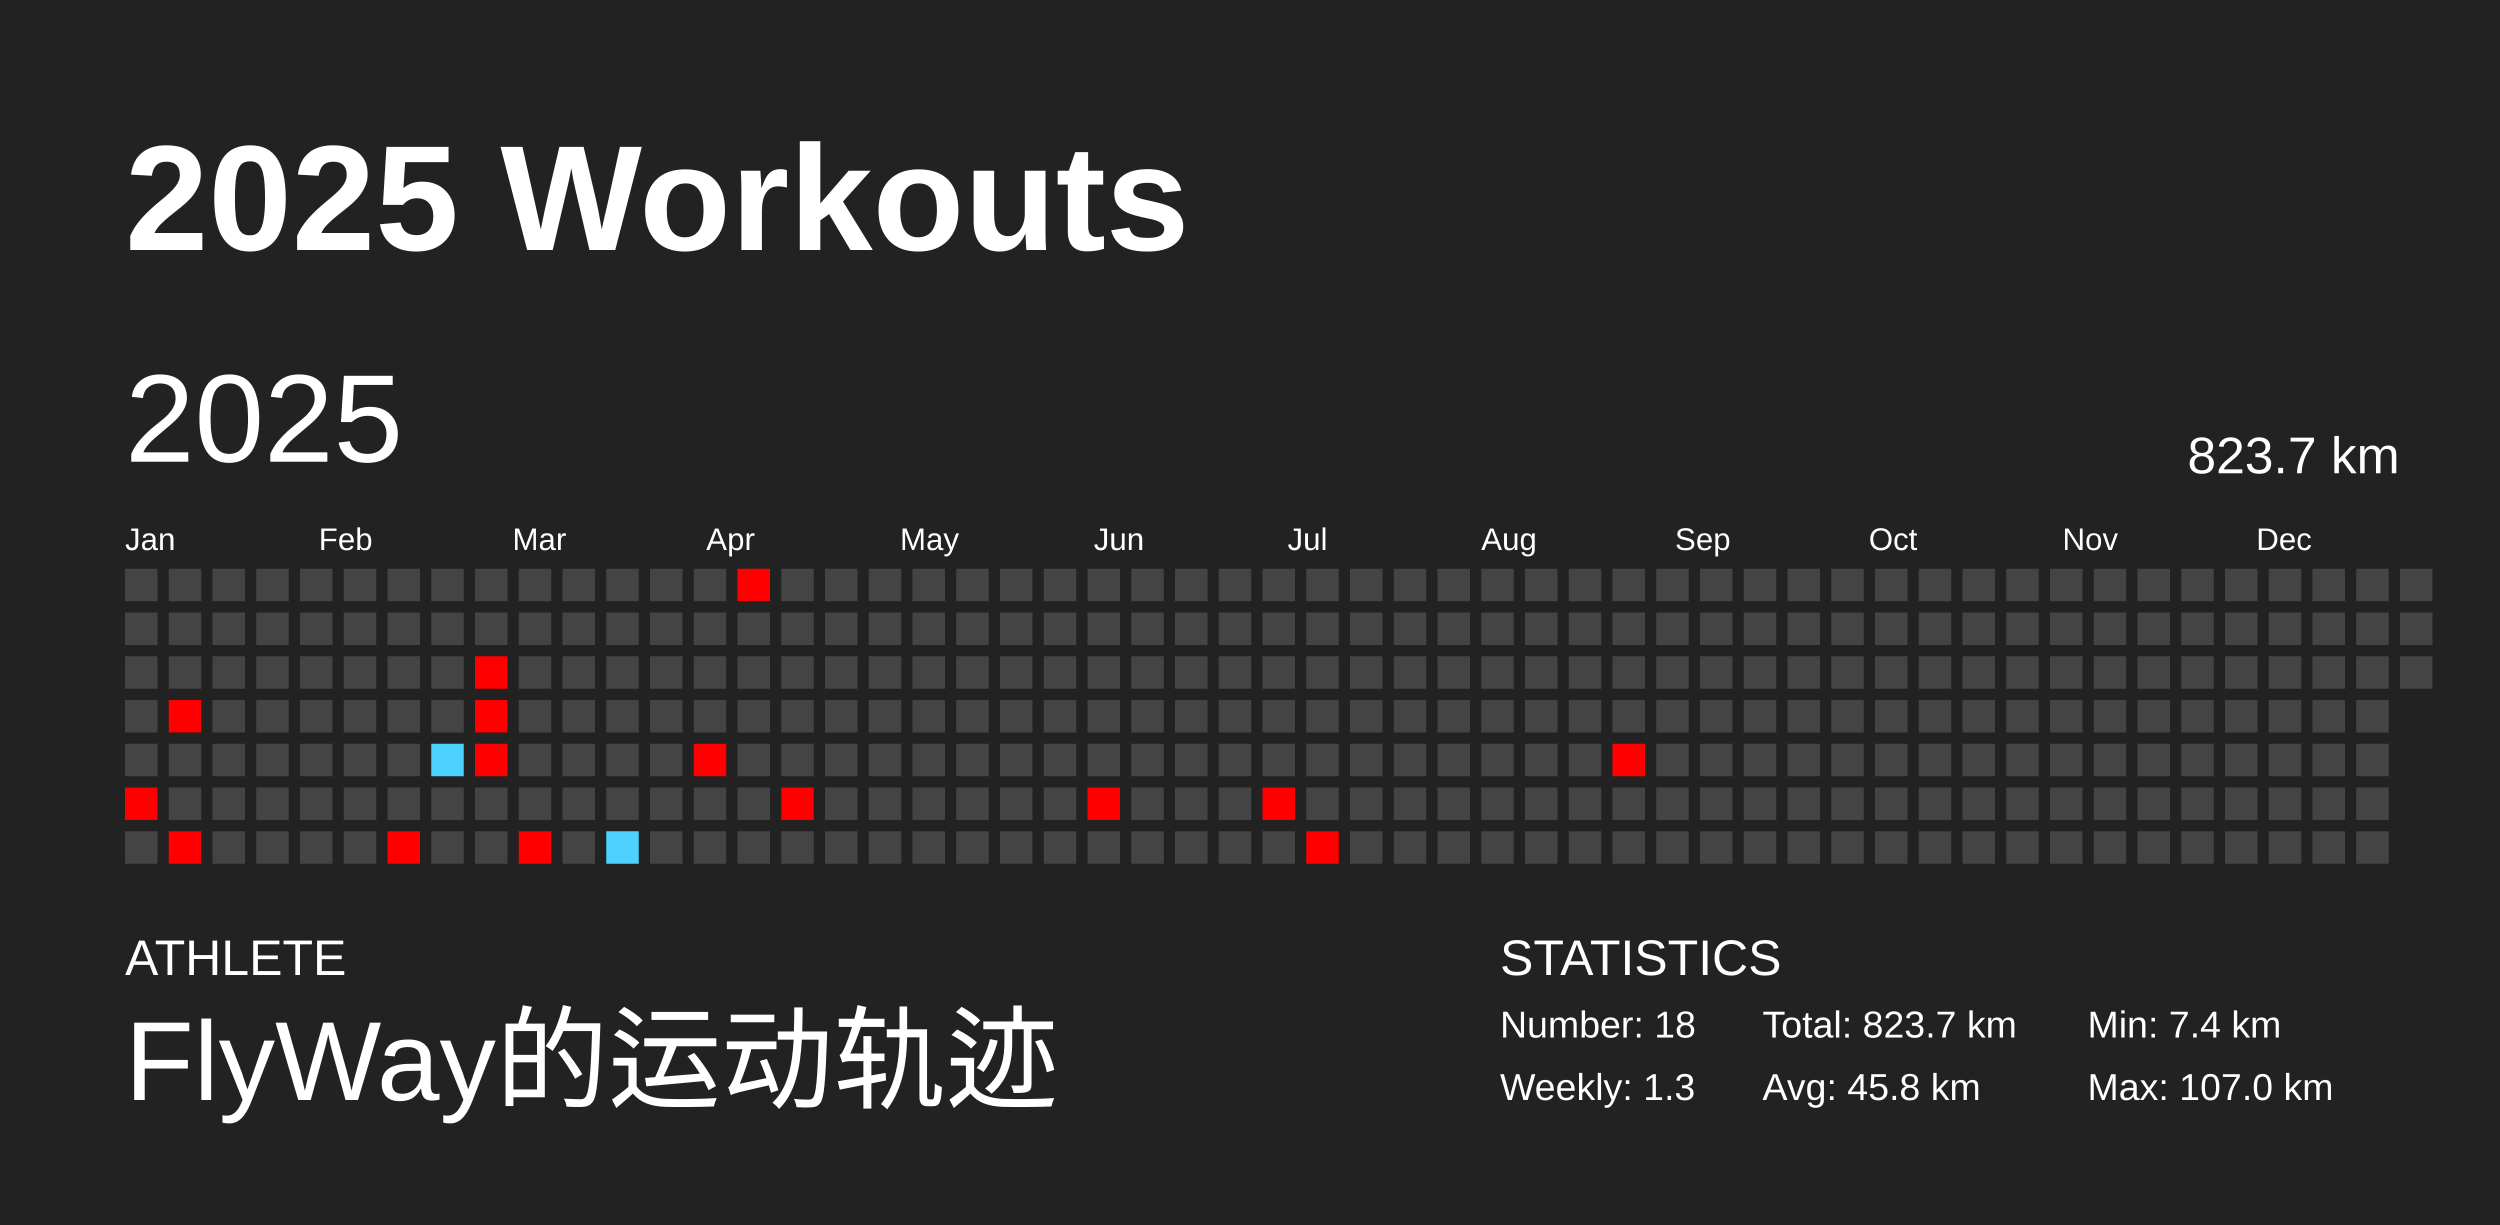
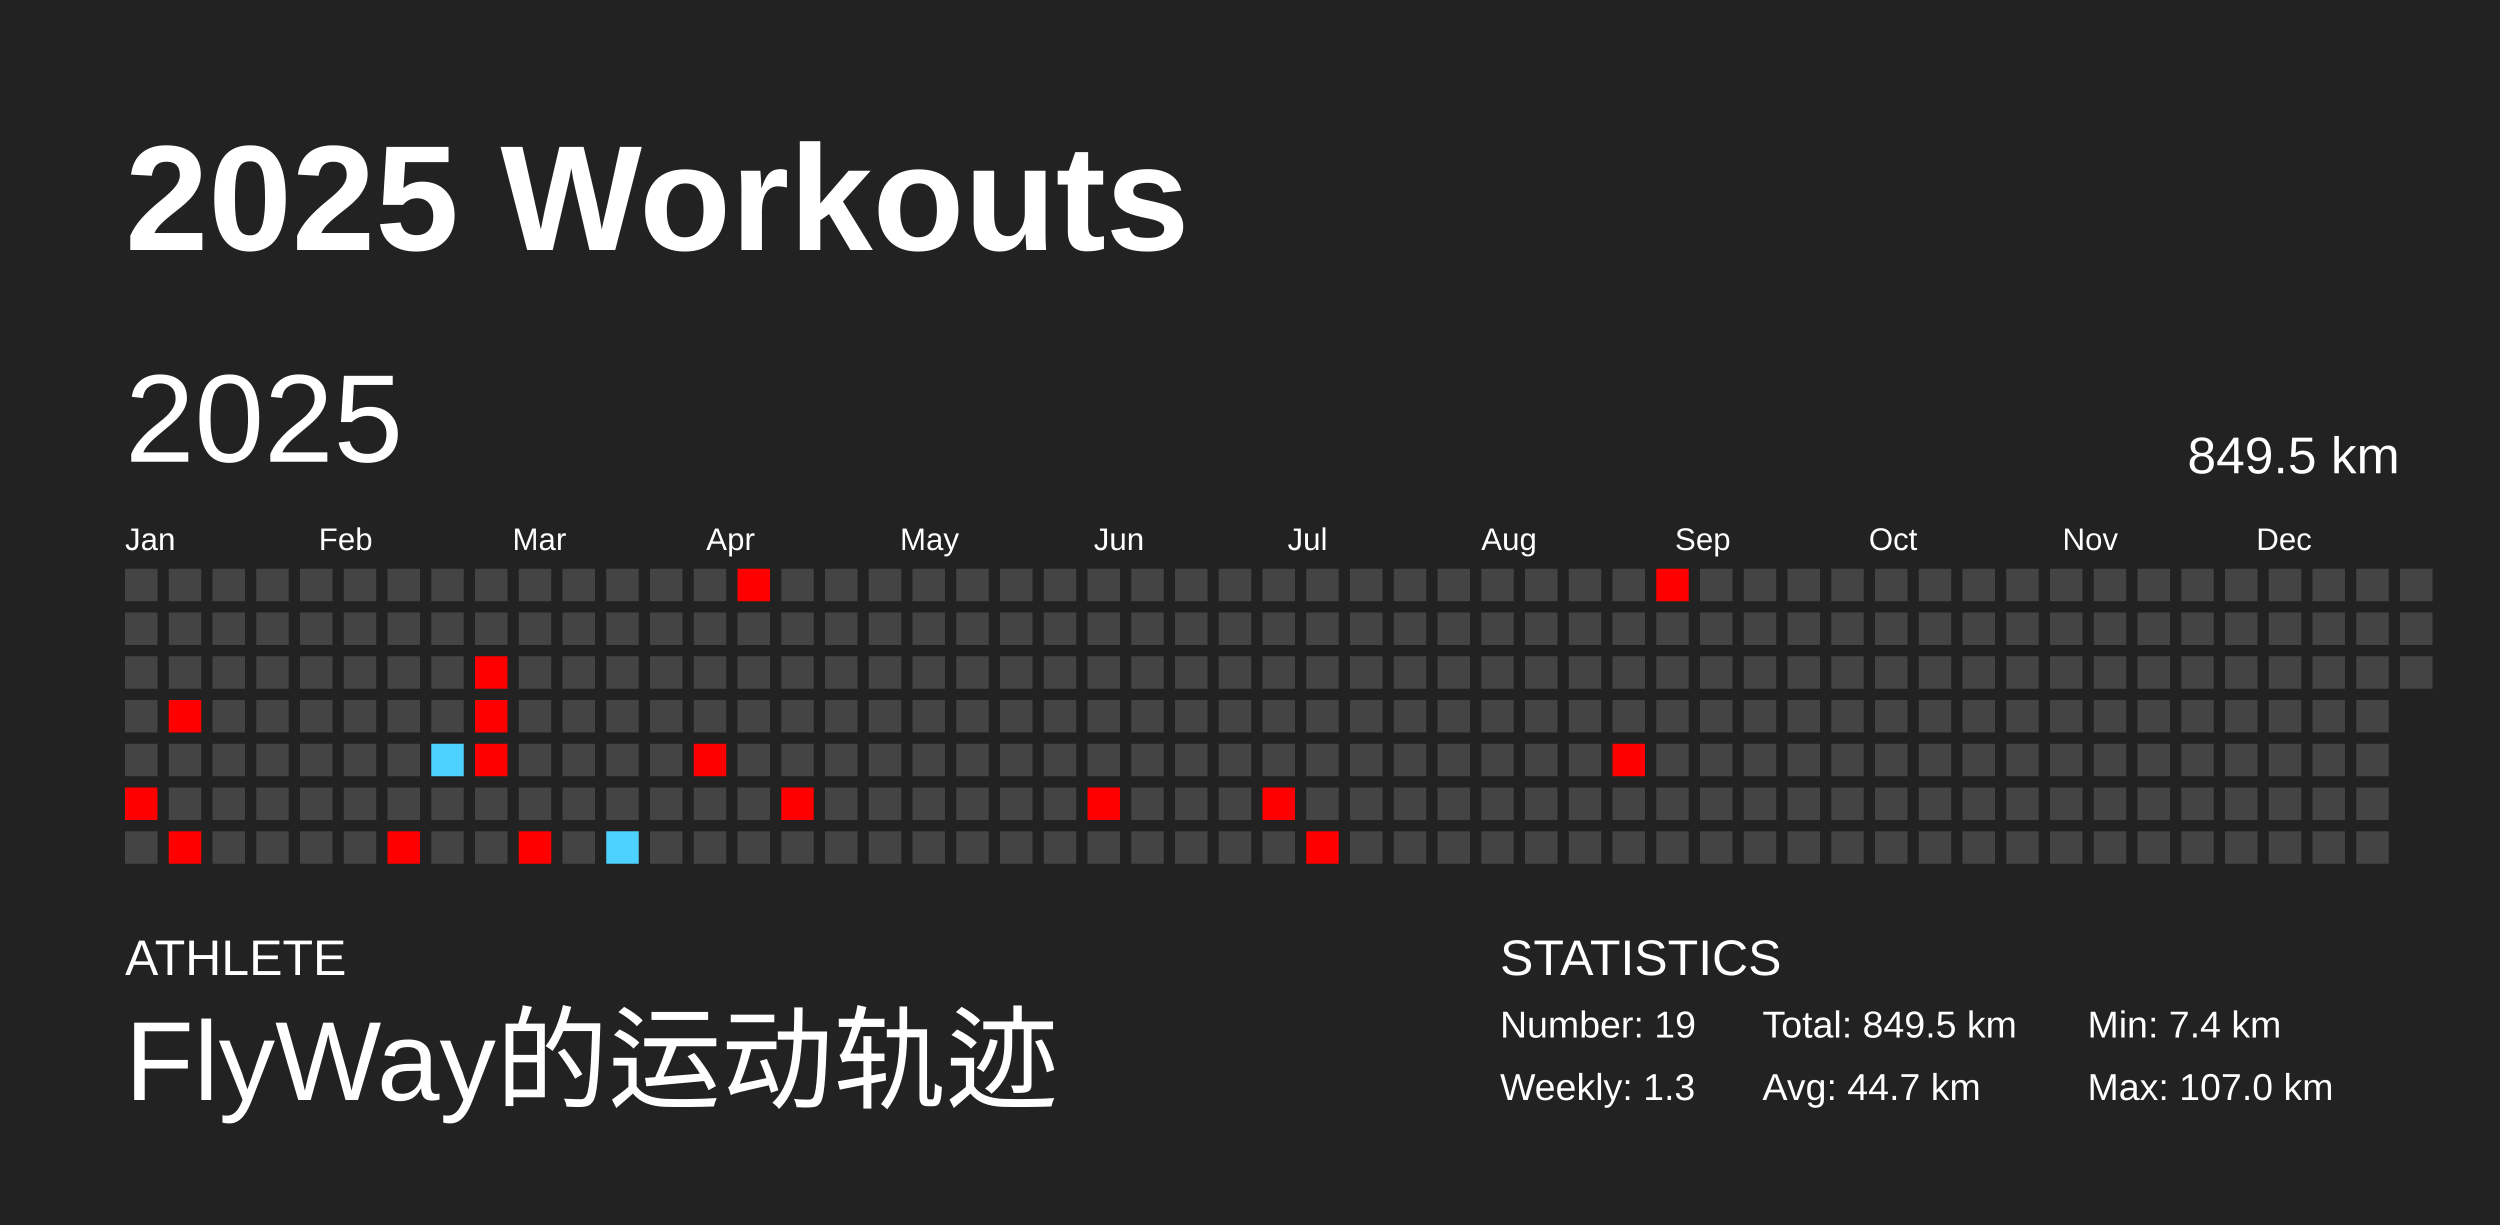
<svg xmlns="http://www.w3.org/2000/svg" baseProfile="full" height="98mm" version="1.1" viewBox="0,0,200,98" width="200mm">
  <defs />
  <rect fill="#222222" height="98" width="200" x="0" y="0" />
  <text fill="#FFFFFF" style="font-size:12px; font-family:Arial; font-weight:bold;" x="10" y="20">2025 Workouts</text>
  <text fill="#FFFFFF" style="font-size:4px; font-family:Arial" x="10" y="78">ATHLETE</text>
  <text fill="#FFFFFF" style="font-size:9px; font-family:Arial" x="10" y="88">FlyWay的运动轨迹</text>
  <text fill="#FFFFFF" style="font-size:4px; font-family:Arial" x="120" y="78">STATISTICS</text>
-   <text fill="#FFFFFF" style="font-size:3px; font-family:Arial" x="120" y="83">Number: 18</text>
+   <text fill="#FFFFFF" style="font-size:3px; font-family:Arial" x="120" y="83">Number: 19</text>
  <text fill="#FFFFFF" style="font-size:3px; font-family:Arial" x="120" y="88">Weekly: 1.3</text>
-   <text fill="#FFFFFF" style="font-size:3px; font-family:Arial" x="141" y="83">Total: 823.7 km</text>
-   <text fill="#FFFFFF" style="font-size:3px; font-family:Arial" x="141" y="88">Avg: 45.8 km</text>
+   <text fill="#FFFFFF" style="font-size:3px; font-family:Arial" x="141" y="83">Total: 849.5 km</text>
+   <text fill="#FFFFFF" style="font-size:3px; font-family:Arial" x="141" y="88">Avg: 44.7 km</text>
  <text fill="#FFFFFF" style="font-size:3px; font-family:Arial" x="167" y="83">Min: 7.4 km</text>
  <text fill="#FFFFFF" style="font-size:3px; font-family:Arial" x="167" y="88">Max: 107.0 km</text>
  <text dominant-baseline="hanging" fill="#FFFFFF" style="font-size:10.0px; font-family:Arial;" x="10" y="30">2025</text>
-   <text dominant-baseline="hanging" fill="#FFFFFF" style="font-size:4.125px; font-family:Arial;" x="175" y="35">823.7 km</text>
+   <text dominant-baseline="hanging" fill="#FFFFFF" style="font-size:4.125px; font-family:Arial;" x="175" y="35">849.5 km</text>
  <text fill="#FFFFFF" style="font-size:2.5px; font-family:Arial" x="10.0" y="44">Jan</text>
  <text fill="#FFFFFF" style="font-size:2.5px; font-family:Arial" x="25.5" y="44">Feb</text>
  <text fill="#FFFFFF" style="font-size:2.5px; font-family:Arial" x="41.0" y="44">Mar</text>
  <text fill="#FFFFFF" style="font-size:2.5px; font-family:Arial" x="56.5" y="44">Apr</text>
  <text fill="#FFFFFF" style="font-size:2.5px; font-family:Arial" x="72.0" y="44">May</text>
  <text fill="#FFFFFF" style="font-size:2.5px; font-family:Arial" x="87.5" y="44">Jun</text>
  <text fill="#FFFFFF" style="font-size:2.5px; font-family:Arial" x="103.0" y="44">Jul</text>
  <text fill="#FFFFFF" style="font-size:2.5px; font-family:Arial" x="118.5" y="44">Aug</text>
  <text fill="#FFFFFF" style="font-size:2.5px; font-family:Arial" x="134.0" y="44">Sep</text>
  <text fill="#FFFFFF" style="font-size:2.5px; font-family:Arial" x="149.5" y="44">Oct</text>
  <text fill="#FFFFFF" style="font-size:2.5px; font-family:Arial" x="165.0" y="44">Nov</text>
  <text fill="#FFFFFF" style="font-size:2.5px; font-family:Arial" x="180.5" y="44">Dec</text>
  <rect fill="#444444" height="2.6" width="2.6" x="10.0" y="45.5" />
  <rect fill="#444444" height="2.6" width="2.6" x="10.0" y="49.0" />
  <rect fill="#444444" height="2.6" width="2.6" x="10.0" y="52.5" />
  <rect fill="#444444" height="2.6" width="2.6" x="10.0" y="56.0" />
  <rect fill="#444444" height="2.6" width="2.6" x="10.0" y="59.5" />
  <rect fill="red" height="2.6" width="2.6" x="10.0" y="63.0" />
  <rect fill="#444444" height="2.6" width="2.6" x="10.0" y="66.5" />
  <rect fill="#444444" height="2.6" width="2.6" x="13.5" y="45.5" />
  <rect fill="#444444" height="2.6" width="2.6" x="13.5" y="49.0" />
  <rect fill="#444444" height="2.6" width="2.6" x="13.5" y="52.5" />
  <rect fill="red" height="2.6" width="2.6" x="13.5" y="56.0" />
  <rect fill="#444444" height="2.6" width="2.6" x="13.5" y="59.5" />
  <rect fill="#444444" height="2.6" width="2.6" x="13.5" y="63.0" />
  <rect fill="red" height="2.6" width="2.6" x="13.5" y="66.5" />
  <rect fill="#444444" height="2.6" width="2.6" x="17.0" y="45.5" />
  <rect fill="#444444" height="2.6" width="2.6" x="17.0" y="49.0" />
  <rect fill="#444444" height="2.6" width="2.6" x="17.0" y="52.5" />
  <rect fill="#444444" height="2.6" width="2.6" x="17.0" y="56.0" />
  <rect fill="#444444" height="2.6" width="2.6" x="17.0" y="59.5" />
  <rect fill="#444444" height="2.6" width="2.6" x="17.0" y="63.0" />
  <rect fill="#444444" height="2.6" width="2.6" x="17.0" y="66.5" />
  <rect fill="#444444" height="2.6" width="2.6" x="20.5" y="45.5" />
  <rect fill="#444444" height="2.6" width="2.6" x="20.5" y="49.0" />
  <rect fill="#444444" height="2.6" width="2.6" x="20.5" y="52.5" />
  <rect fill="#444444" height="2.6" width="2.6" x="20.5" y="56.0" />
  <rect fill="#444444" height="2.6" width="2.6" x="20.5" y="59.5" />
  <rect fill="#444444" height="2.6" width="2.6" x="20.5" y="63.0" />
  <rect fill="#444444" height="2.6" width="2.6" x="20.5" y="66.5" />
  <rect fill="#444444" height="2.6" width="2.6" x="24.0" y="45.5" />
  <rect fill="#444444" height="2.6" width="2.6" x="24.0" y="49.0" />
  <rect fill="#444444" height="2.6" width="2.6" x="24.0" y="52.5" />
  <rect fill="#444444" height="2.6" width="2.6" x="24.0" y="56.0" />
  <rect fill="#444444" height="2.6" width="2.6" x="24.0" y="59.5" />
  <rect fill="#444444" height="2.6" width="2.6" x="24.0" y="63.0" />
  <rect fill="#444444" height="2.6" width="2.6" x="24.0" y="66.5" />
  <rect fill="#444444" height="2.6" width="2.6" x="27.5" y="45.5" />
  <rect fill="#444444" height="2.6" width="2.6" x="27.5" y="49.0" />
  <rect fill="#444444" height="2.6" width="2.6" x="27.5" y="52.5" />
  <rect fill="#444444" height="2.6" width="2.6" x="27.5" y="56.0" />
  <rect fill="#444444" height="2.6" width="2.6" x="27.5" y="59.5" />
  <rect fill="#444444" height="2.6" width="2.6" x="27.5" y="63.0" />
  <rect fill="#444444" height="2.6" width="2.6" x="27.5" y="66.5" />
  <rect fill="#444444" height="2.6" width="2.6" x="31.0" y="45.5" />
  <rect fill="#444444" height="2.6" width="2.6" x="31.0" y="49.0" />
  <rect fill="#444444" height="2.6" width="2.6" x="31.0" y="52.5" />
  <rect fill="#444444" height="2.6" width="2.6" x="31.0" y="56.0" />
  <rect fill="#444444" height="2.6" width="2.6" x="31.0" y="59.5" />
  <rect fill="#444444" height="2.6" width="2.6" x="31.0" y="63.0" />
  <rect fill="red" height="2.6" width="2.6" x="31.0" y="66.5" />
  <rect fill="#444444" height="2.6" width="2.6" x="34.5" y="45.5" />
  <rect fill="#444444" height="2.6" width="2.6" x="34.5" y="49.0" />
  <rect fill="#444444" height="2.6" width="2.6" x="34.5" y="52.5" />
  <rect fill="#444444" height="2.6" width="2.6" x="34.5" y="56.0" />
  <rect fill="#4dd2ff" height="2.6" width="2.6" x="34.5" y="59.5" />
  <rect fill="#444444" height="2.6" width="2.6" x="34.5" y="63.0" />
  <rect fill="#444444" height="2.6" width="2.6" x="34.5" y="66.5" />
  <rect fill="#444444" height="2.6" width="2.6" x="38.0" y="45.5" />
  <rect fill="#444444" height="2.6" width="2.6" x="38.0" y="49.0" />
  <rect fill="red" height="2.6" width="2.6" x="38.0" y="52.5" />
  <rect fill="red" height="2.6" width="2.6" x="38.0" y="56.0" />
  <rect fill="red" height="2.6" width="2.6" x="38.0" y="59.5" />
  <rect fill="#444444" height="2.6" width="2.6" x="38.0" y="63.0" />
  <rect fill="#444444" height="2.6" width="2.6" x="38.0" y="66.5" />
  <rect fill="#444444" height="2.6" width="2.6" x="41.5" y="45.5" />
  <rect fill="#444444" height="2.6" width="2.6" x="41.5" y="49.0" />
  <rect fill="#444444" height="2.6" width="2.6" x="41.5" y="52.5" />
  <rect fill="#444444" height="2.6" width="2.6" x="41.5" y="56.0" />
  <rect fill="#444444" height="2.6" width="2.6" x="41.5" y="59.5" />
  <rect fill="#444444" height="2.6" width="2.6" x="41.5" y="63.0" />
  <rect fill="red" height="2.6" width="2.6" x="41.5" y="66.5" />
  <rect fill="#444444" height="2.6" width="2.6" x="45.0" y="45.5" />
  <rect fill="#444444" height="2.6" width="2.6" x="45.0" y="49.0" />
  <rect fill="#444444" height="2.6" width="2.6" x="45.0" y="52.5" />
  <rect fill="#444444" height="2.6" width="2.6" x="45.0" y="56.0" />
  <rect fill="#444444" height="2.6" width="2.6" x="45.0" y="59.5" />
  <rect fill="#444444" height="2.6" width="2.6" x="45.0" y="63.0" />
  <rect fill="#444444" height="2.6" width="2.6" x="45.0" y="66.5" />
  <rect fill="#444444" height="2.6" width="2.6" x="48.5" y="45.5" />
  <rect fill="#444444" height="2.6" width="2.6" x="48.5" y="49.0" />
  <rect fill="#444444" height="2.6" width="2.6" x="48.5" y="52.5" />
  <rect fill="#444444" height="2.6" width="2.6" x="48.5" y="56.0" />
  <rect fill="#444444" height="2.6" width="2.6" x="48.5" y="59.5" />
  <rect fill="#444444" height="2.6" width="2.6" x="48.5" y="63.0" />
  <rect fill="#4dd2ff" height="2.6" width="2.6" x="48.5" y="66.5" />
  <rect fill="#444444" height="2.6" width="2.6" x="52.0" y="45.5" />
  <rect fill="#444444" height="2.6" width="2.6" x="52.0" y="49.0" />
  <rect fill="#444444" height="2.6" width="2.6" x="52.0" y="52.5" />
  <rect fill="#444444" height="2.6" width="2.6" x="52.0" y="56.0" />
  <rect fill="#444444" height="2.6" width="2.6" x="52.0" y="59.5" />
  <rect fill="#444444" height="2.6" width="2.6" x="52.0" y="63.0" />
  <rect fill="#444444" height="2.6" width="2.6" x="52.0" y="66.5" />
  <rect fill="#444444" height="2.6" width="2.6" x="55.5" y="45.5" />
  <rect fill="#444444" height="2.6" width="2.6" x="55.5" y="49.0" />
  <rect fill="#444444" height="2.6" width="2.6" x="55.5" y="52.5" />
  <rect fill="#444444" height="2.6" width="2.6" x="55.5" y="56.0" />
  <rect fill="red" height="2.6" width="2.6" x="55.5" y="59.5" />
  <rect fill="#444444" height="2.6" width="2.6" x="55.5" y="63.0" />
  <rect fill="#444444" height="2.6" width="2.6" x="55.5" y="66.5" />
  <rect fill="red" height="2.6" width="2.6" x="59.0" y="45.5" />
  <rect fill="#444444" height="2.6" width="2.6" x="59.0" y="49.0" />
  <rect fill="#444444" height="2.6" width="2.6" x="59.0" y="52.5" />
  <rect fill="#444444" height="2.6" width="2.6" x="59.0" y="56.0" />
  <rect fill="#444444" height="2.6" width="2.6" x="59.0" y="59.5" />
  <rect fill="#444444" height="2.6" width="2.6" x="59.0" y="63.0" />
  <rect fill="#444444" height="2.6" width="2.6" x="59.0" y="66.5" />
  <rect fill="#444444" height="2.6" width="2.6" x="62.5" y="45.5" />
  <rect fill="#444444" height="2.6" width="2.6" x="62.5" y="49.0" />
  <rect fill="#444444" height="2.6" width="2.6" x="62.5" y="52.5" />
  <rect fill="#444444" height="2.6" width="2.6" x="62.5" y="56.0" />
  <rect fill="#444444" height="2.6" width="2.6" x="62.5" y="59.5" />
  <rect fill="red" height="2.6" width="2.6" x="62.5" y="63.0" />
  <rect fill="#444444" height="2.6" width="2.6" x="62.5" y="66.5" />
  <rect fill="#444444" height="2.6" width="2.6" x="66.0" y="45.5" />
  <rect fill="#444444" height="2.6" width="2.6" x="66.0" y="49.0" />
  <rect fill="#444444" height="2.6" width="2.6" x="66.0" y="52.5" />
  <rect fill="#444444" height="2.6" width="2.6" x="66.0" y="56.0" />
  <rect fill="#444444" height="2.6" width="2.6" x="66.0" y="59.5" />
  <rect fill="#444444" height="2.6" width="2.6" x="66.0" y="63.0" />
  <rect fill="#444444" height="2.6" width="2.6" x="66.0" y="66.5" />
  <rect fill="#444444" height="2.6" width="2.6" x="69.5" y="45.5" />
  <rect fill="#444444" height="2.6" width="2.6" x="69.5" y="49.0" />
  <rect fill="#444444" height="2.6" width="2.6" x="69.5" y="52.5" />
  <rect fill="#444444" height="2.6" width="2.6" x="69.5" y="56.0" />
  <rect fill="#444444" height="2.6" width="2.6" x="69.5" y="59.5" />
  <rect fill="#444444" height="2.6" width="2.6" x="69.5" y="63.0" />
  <rect fill="#444444" height="2.6" width="2.6" x="69.5" y="66.5" />
  <rect fill="#444444" height="2.6" width="2.6" x="73.0" y="45.5" />
  <rect fill="#444444" height="2.6" width="2.6" x="73.0" y="49.0" />
  <rect fill="#444444" height="2.6" width="2.6" x="73.0" y="52.5" />
  <rect fill="#444444" height="2.6" width="2.6" x="73.0" y="56.0" />
  <rect fill="#444444" height="2.6" width="2.6" x="73.0" y="59.5" />
  <rect fill="#444444" height="2.6" width="2.6" x="73.0" y="63.0" />
  <rect fill="#444444" height="2.6" width="2.6" x="73.0" y="66.5" />
  <rect fill="#444444" height="2.6" width="2.6" x="76.5" y="45.5" />
  <rect fill="#444444" height="2.6" width="2.6" x="76.5" y="49.0" />
  <rect fill="#444444" height="2.6" width="2.6" x="76.5" y="52.5" />
  <rect fill="#444444" height="2.6" width="2.6" x="76.5" y="56.0" />
  <rect fill="#444444" height="2.6" width="2.6" x="76.5" y="59.5" />
  <rect fill="#444444" height="2.6" width="2.6" x="76.5" y="63.0" />
  <rect fill="#444444" height="2.6" width="2.6" x="76.5" y="66.5" />
  <rect fill="#444444" height="2.6" width="2.6" x="80.0" y="45.5" />
  <rect fill="#444444" height="2.6" width="2.6" x="80.0" y="49.0" />
  <rect fill="#444444" height="2.6" width="2.6" x="80.0" y="52.5" />
  <rect fill="#444444" height="2.6" width="2.6" x="80.0" y="56.0" />
  <rect fill="#444444" height="2.6" width="2.6" x="80.0" y="59.5" />
  <rect fill="#444444" height="2.6" width="2.6" x="80.0" y="63.0" />
  <rect fill="#444444" height="2.6" width="2.6" x="80.0" y="66.5" />
  <rect fill="#444444" height="2.6" width="2.6" x="83.5" y="45.5" />
  <rect fill="#444444" height="2.6" width="2.6" x="83.5" y="49.0" />
  <rect fill="#444444" height="2.6" width="2.6" x="83.5" y="52.5" />
  <rect fill="#444444" height="2.6" width="2.6" x="83.5" y="56.0" />
  <rect fill="#444444" height="2.6" width="2.6" x="83.5" y="59.5" />
  <rect fill="#444444" height="2.6" width="2.6" x="83.5" y="63.0" />
  <rect fill="#444444" height="2.6" width="2.6" x="83.5" y="66.5" />
  <rect fill="#444444" height="2.6" width="2.6" x="87.0" y="45.5" />
  <rect fill="#444444" height="2.6" width="2.6" x="87.0" y="49.0" />
  <rect fill="#444444" height="2.6" width="2.6" x="87.0" y="52.5" />
  <rect fill="#444444" height="2.6" width="2.6" x="87.0" y="56.0" />
  <rect fill="#444444" height="2.6" width="2.6" x="87.0" y="59.5" />
  <rect fill="red" height="2.6" width="2.6" x="87.0" y="63.0" />
  <rect fill="#444444" height="2.6" width="2.6" x="87.0" y="66.5" />
  <rect fill="#444444" height="2.6" width="2.6" x="90.5" y="45.5" />
  <rect fill="#444444" height="2.6" width="2.6" x="90.5" y="49.0" />
  <rect fill="#444444" height="2.6" width="2.6" x="90.5" y="52.5" />
  <rect fill="#444444" height="2.6" width="2.6" x="90.5" y="56.0" />
  <rect fill="#444444" height="2.6" width="2.6" x="90.5" y="59.5" />
  <rect fill="#444444" height="2.6" width="2.6" x="90.5" y="63.0" />
  <rect fill="#444444" height="2.6" width="2.6" x="90.5" y="66.5" />
  <rect fill="#444444" height="2.6" width="2.6" x="94.0" y="45.5" />
  <rect fill="#444444" height="2.6" width="2.6" x="94.0" y="49.0" />
  <rect fill="#444444" height="2.6" width="2.6" x="94.0" y="52.5" />
  <rect fill="#444444" height="2.6" width="2.6" x="94.0" y="56.0" />
  <rect fill="#444444" height="2.6" width="2.6" x="94.0" y="59.5" />
  <rect fill="#444444" height="2.6" width="2.6" x="94.0" y="63.0" />
  <rect fill="#444444" height="2.6" width="2.6" x="94.0" y="66.5" />
  <rect fill="#444444" height="2.6" width="2.6" x="97.5" y="45.5" />
  <rect fill="#444444" height="2.6" width="2.6" x="97.5" y="49.0" />
  <rect fill="#444444" height="2.6" width="2.6" x="97.5" y="52.5" />
  <rect fill="#444444" height="2.6" width="2.6" x="97.5" y="56.0" />
  <rect fill="#444444" height="2.6" width="2.6" x="97.5" y="59.5" />
  <rect fill="#444444" height="2.6" width="2.6" x="97.5" y="63.0" />
  <rect fill="#444444" height="2.6" width="2.6" x="97.5" y="66.5" />
  <rect fill="#444444" height="2.6" width="2.6" x="101.0" y="45.5" />
  <rect fill="#444444" height="2.6" width="2.6" x="101.0" y="49.0" />
  <rect fill="#444444" height="2.6" width="2.6" x="101.0" y="52.5" />
  <rect fill="#444444" height="2.6" width="2.6" x="101.0" y="56.0" />
  <rect fill="#444444" height="2.6" width="2.6" x="101.0" y="59.5" />
  <rect fill="red" height="2.6" width="2.6" x="101.0" y="63.0" />
  <rect fill="#444444" height="2.6" width="2.6" x="101.0" y="66.5" />
  <rect fill="#444444" height="2.6" width="2.6" x="104.5" y="45.5" />
  <rect fill="#444444" height="2.6" width="2.6" x="104.5" y="49.0" />
  <rect fill="#444444" height="2.6" width="2.6" x="104.5" y="52.5" />
  <rect fill="#444444" height="2.6" width="2.6" x="104.5" y="56.0" />
  <rect fill="#444444" height="2.6" width="2.6" x="104.5" y="59.5" />
  <rect fill="#444444" height="2.6" width="2.6" x="104.5" y="63.0" />
  <rect fill="red" height="2.6" width="2.6" x="104.5" y="66.5" />
  <rect fill="#444444" height="2.6" width="2.6" x="108.0" y="45.5" />
  <rect fill="#444444" height="2.6" width="2.6" x="108.0" y="49.0" />
  <rect fill="#444444" height="2.6" width="2.6" x="108.0" y="52.5" />
  <rect fill="#444444" height="2.6" width="2.6" x="108.0" y="56.0" />
  <rect fill="#444444" height="2.6" width="2.6" x="108.0" y="59.5" />
  <rect fill="#444444" height="2.6" width="2.6" x="108.0" y="63.0" />
  <rect fill="#444444" height="2.6" width="2.6" x="108.0" y="66.5" />
  <rect fill="#444444" height="2.6" width="2.6" x="111.5" y="45.5" />
  <rect fill="#444444" height="2.6" width="2.6" x="111.5" y="49.0" />
  <rect fill="#444444" height="2.6" width="2.6" x="111.5" y="52.5" />
  <rect fill="#444444" height="2.6" width="2.6" x="111.5" y="56.0" />
  <rect fill="#444444" height="2.6" width="2.6" x="111.5" y="59.5" />
  <rect fill="#444444" height="2.6" width="2.6" x="111.5" y="63.0" />
  <rect fill="#444444" height="2.6" width="2.6" x="111.5" y="66.5" />
  <rect fill="#444444" height="2.6" width="2.6" x="115.0" y="45.5" />
  <rect fill="#444444" height="2.6" width="2.6" x="115.0" y="49.0" />
  <rect fill="#444444" height="2.6" width="2.6" x="115.0" y="52.5" />
  <rect fill="#444444" height="2.6" width="2.6" x="115.0" y="56.0" />
  <rect fill="#444444" height="2.6" width="2.6" x="115.0" y="59.5" />
  <rect fill="#444444" height="2.6" width="2.6" x="115.0" y="63.0" />
  <rect fill="#444444" height="2.6" width="2.6" x="115.0" y="66.5" />
  <rect fill="#444444" height="2.6" width="2.6" x="118.5" y="45.5" />
  <rect fill="#444444" height="2.6" width="2.6" x="118.5" y="49.0" />
  <rect fill="#444444" height="2.6" width="2.6" x="118.5" y="52.5" />
  <rect fill="#444444" height="2.6" width="2.6" x="118.5" y="56.0" />
  <rect fill="#444444" height="2.6" width="2.6" x="118.5" y="59.5" />
  <rect fill="#444444" height="2.6" width="2.6" x="118.5" y="63.0" />
  <rect fill="#444444" height="2.6" width="2.6" x="118.5" y="66.5" />
  <rect fill="#444444" height="2.6" width="2.6" x="122.0" y="45.5" />
  <rect fill="#444444" height="2.6" width="2.6" x="122.0" y="49.0" />
  <rect fill="#444444" height="2.6" width="2.6" x="122.0" y="52.5" />
  <rect fill="#444444" height="2.6" width="2.6" x="122.0" y="56.0" />
  <rect fill="#444444" height="2.6" width="2.6" x="122.0" y="59.5" />
  <rect fill="#444444" height="2.6" width="2.6" x="122.0" y="63.0" />
  <rect fill="#444444" height="2.6" width="2.6" x="122.0" y="66.5" />
  <rect fill="#444444" height="2.6" width="2.6" x="125.5" y="45.5" />
  <rect fill="#444444" height="2.6" width="2.6" x="125.5" y="49.0" />
  <rect fill="#444444" height="2.6" width="2.6" x="125.5" y="52.5" />
  <rect fill="#444444" height="2.6" width="2.6" x="125.5" y="56.0" />
  <rect fill="#444444" height="2.6" width="2.6" x="125.5" y="59.5" />
  <rect fill="#444444" height="2.6" width="2.6" x="125.5" y="63.0" />
  <rect fill="#444444" height="2.6" width="2.6" x="125.5" y="66.5" />
  <rect fill="#444444" height="2.6" width="2.6" x="129.0" y="45.5" />
  <rect fill="#444444" height="2.6" width="2.6" x="129.0" y="49.0" />
  <rect fill="#444444" height="2.6" width="2.6" x="129.0" y="52.5" />
  <rect fill="#444444" height="2.6" width="2.6" x="129.0" y="56.0" />
  <rect fill="red" height="2.6" width="2.6" x="129.0" y="59.5" />
  <rect fill="#444444" height="2.6" width="2.6" x="129.0" y="63.0" />
  <rect fill="#444444" height="2.6" width="2.6" x="129.0" y="66.5" />
-   <rect fill="#444444" height="2.6" width="2.6" x="132.5" y="45.5" />
+   <rect fill="red" height="2.6" width="2.6" x="132.5" y="45.5" />
  <rect fill="#444444" height="2.6" width="2.6" x="132.5" y="49.0" />
  <rect fill="#444444" height="2.6" width="2.6" x="132.5" y="52.5" />
  <rect fill="#444444" height="2.6" width="2.6" x="132.5" y="56.0" />
  <rect fill="#444444" height="2.6" width="2.6" x="132.5" y="59.5" />
  <rect fill="#444444" height="2.6" width="2.6" x="132.5" y="63.0" />
  <rect fill="#444444" height="2.6" width="2.6" x="132.5" y="66.5" />
  <rect fill="#444444" height="2.6" width="2.6" x="136.0" y="45.5" />
  <rect fill="#444444" height="2.6" width="2.6" x="136.0" y="49.0" />
  <rect fill="#444444" height="2.6" width="2.6" x="136.0" y="52.5" />
  <rect fill="#444444" height="2.6" width="2.6" x="136.0" y="56.0" />
  <rect fill="#444444" height="2.6" width="2.6" x="136.0" y="59.5" />
  <rect fill="#444444" height="2.6" width="2.6" x="136.0" y="63.0" />
  <rect fill="#444444" height="2.6" width="2.6" x="136.0" y="66.5" />
  <rect fill="#444444" height="2.6" width="2.6" x="139.5" y="45.5" />
  <rect fill="#444444" height="2.6" width="2.6" x="139.5" y="49.0" />
  <rect fill="#444444" height="2.6" width="2.6" x="139.5" y="52.5" />
  <rect fill="#444444" height="2.6" width="2.6" x="139.5" y="56.0" />
  <rect fill="#444444" height="2.6" width="2.6" x="139.5" y="59.5" />
  <rect fill="#444444" height="2.6" width="2.6" x="139.5" y="63.0" />
  <rect fill="#444444" height="2.6" width="2.6" x="139.5" y="66.5" />
  <rect fill="#444444" height="2.6" width="2.6" x="143.0" y="45.5" />
  <rect fill="#444444" height="2.6" width="2.6" x="143.0" y="49.0" />
  <rect fill="#444444" height="2.6" width="2.6" x="143.0" y="52.5" />
  <rect fill="#444444" height="2.6" width="2.6" x="143.0" y="56.0" />
  <rect fill="#444444" height="2.6" width="2.6" x="143.0" y="59.5" />
  <rect fill="#444444" height="2.6" width="2.6" x="143.0" y="63.0" />
  <rect fill="#444444" height="2.6" width="2.6" x="143.0" y="66.5" />
  <rect fill="#444444" height="2.6" width="2.6" x="146.5" y="45.5" />
  <rect fill="#444444" height="2.6" width="2.6" x="146.5" y="49.0" />
  <rect fill="#444444" height="2.6" width="2.6" x="146.5" y="52.5" />
  <rect fill="#444444" height="2.6" width="2.6" x="146.5" y="56.0" />
  <rect fill="#444444" height="2.6" width="2.6" x="146.5" y="59.5" />
  <rect fill="#444444" height="2.6" width="2.6" x="146.5" y="63.0" />
  <rect fill="#444444" height="2.6" width="2.6" x="146.5" y="66.5" />
  <rect fill="#444444" height="2.6" width="2.6" x="150.0" y="45.5" />
  <rect fill="#444444" height="2.6" width="2.6" x="150.0" y="49.0" />
  <rect fill="#444444" height="2.6" width="2.6" x="150.0" y="52.5" />
  <rect fill="#444444" height="2.6" width="2.6" x="150.0" y="56.0" />
  <rect fill="#444444" height="2.6" width="2.6" x="150.0" y="59.5" />
  <rect fill="#444444" height="2.6" width="2.6" x="150.0" y="63.0" />
  <rect fill="#444444" height="2.6" width="2.6" x="150.0" y="66.5" />
  <rect fill="#444444" height="2.6" width="2.6" x="153.5" y="45.5" />
  <rect fill="#444444" height="2.6" width="2.6" x="153.5" y="49.0" />
  <rect fill="#444444" height="2.6" width="2.6" x="153.5" y="52.5" />
  <rect fill="#444444" height="2.6" width="2.6" x="153.5" y="56.0" />
  <rect fill="#444444" height="2.6" width="2.6" x="153.5" y="59.5" />
  <rect fill="#444444" height="2.6" width="2.6" x="153.5" y="63.0" />
  <rect fill="#444444" height="2.6" width="2.6" x="153.5" y="66.5" />
  <rect fill="#444444" height="2.6" width="2.6" x="157.0" y="45.5" />
  <rect fill="#444444" height="2.6" width="2.6" x="157.0" y="49.0" />
  <rect fill="#444444" height="2.6" width="2.6" x="157.0" y="52.5" />
  <rect fill="#444444" height="2.6" width="2.6" x="157.0" y="56.0" />
  <rect fill="#444444" height="2.6" width="2.6" x="157.0" y="59.5" />
  <rect fill="#444444" height="2.6" width="2.6" x="157.0" y="63.0" />
  <rect fill="#444444" height="2.6" width="2.6" x="157.0" y="66.5" />
  <rect fill="#444444" height="2.6" width="2.6" x="160.5" y="45.5" />
  <rect fill="#444444" height="2.6" width="2.6" x="160.5" y="49.0" />
  <rect fill="#444444" height="2.6" width="2.6" x="160.5" y="52.5" />
  <rect fill="#444444" height="2.6" width="2.6" x="160.5" y="56.0" />
  <rect fill="#444444" height="2.6" width="2.6" x="160.5" y="59.5" />
  <rect fill="#444444" height="2.6" width="2.6" x="160.5" y="63.0" />
  <rect fill="#444444" height="2.6" width="2.6" x="160.5" y="66.5" />
  <rect fill="#444444" height="2.6" width="2.6" x="164.0" y="45.5" />
  <rect fill="#444444" height="2.6" width="2.6" x="164.0" y="49.0" />
  <rect fill="#444444" height="2.6" width="2.6" x="164.0" y="52.5" />
  <rect fill="#444444" height="2.6" width="2.6" x="164.0" y="56.0" />
  <rect fill="#444444" height="2.6" width="2.6" x="164.0" y="59.5" />
  <rect fill="#444444" height="2.6" width="2.6" x="164.0" y="63.0" />
  <rect fill="#444444" height="2.6" width="2.6" x="164.0" y="66.5" />
  <rect fill="#444444" height="2.6" width="2.6" x="167.5" y="45.5" />
  <rect fill="#444444" height="2.6" width="2.6" x="167.5" y="49.0" />
  <rect fill="#444444" height="2.6" width="2.6" x="167.5" y="52.5" />
  <rect fill="#444444" height="2.6" width="2.6" x="167.5" y="56.0" />
  <rect fill="#444444" height="2.6" width="2.6" x="167.5" y="59.5" />
  <rect fill="#444444" height="2.6" width="2.6" x="167.5" y="63.0" />
  <rect fill="#444444" height="2.6" width="2.6" x="167.5" y="66.5" />
  <rect fill="#444444" height="2.6" width="2.6" x="171.0" y="45.5" />
  <rect fill="#444444" height="2.6" width="2.6" x="171.0" y="49.0" />
  <rect fill="#444444" height="2.6" width="2.6" x="171.0" y="52.5" />
  <rect fill="#444444" height="2.6" width="2.6" x="171.0" y="56.0" />
  <rect fill="#444444" height="2.6" width="2.6" x="171.0" y="59.5" />
  <rect fill="#444444" height="2.6" width="2.6" x="171.0" y="63.0" />
  <rect fill="#444444" height="2.6" width="2.6" x="171.0" y="66.5" />
  <rect fill="#444444" height="2.6" width="2.6" x="174.5" y="45.5" />
  <rect fill="#444444" height="2.6" width="2.6" x="174.5" y="49.0" />
  <rect fill="#444444" height="2.6" width="2.6" x="174.5" y="52.5" />
  <rect fill="#444444" height="2.6" width="2.6" x="174.5" y="56.0" />
  <rect fill="#444444" height="2.6" width="2.6" x="174.5" y="59.5" />
  <rect fill="#444444" height="2.6" width="2.6" x="174.5" y="63.0" />
  <rect fill="#444444" height="2.6" width="2.6" x="174.5" y="66.5" />
  <rect fill="#444444" height="2.6" width="2.6" x="178.0" y="45.5" />
  <rect fill="#444444" height="2.6" width="2.6" x="178.0" y="49.0" />
  <rect fill="#444444" height="2.6" width="2.6" x="178.0" y="52.5" />
  <rect fill="#444444" height="2.6" width="2.6" x="178.0" y="56.0" />
  <rect fill="#444444" height="2.6" width="2.6" x="178.0" y="59.5" />
  <rect fill="#444444" height="2.6" width="2.6" x="178.0" y="63.0" />
  <rect fill="#444444" height="2.6" width="2.6" x="178.0" y="66.5" />
  <rect fill="#444444" height="2.6" width="2.6" x="181.5" y="45.5" />
  <rect fill="#444444" height="2.6" width="2.6" x="181.5" y="49.0" />
  <rect fill="#444444" height="2.6" width="2.6" x="181.5" y="52.5" />
  <rect fill="#444444" height="2.6" width="2.6" x="181.5" y="56.0" />
  <rect fill="#444444" height="2.6" width="2.6" x="181.5" y="59.5" />
  <rect fill="#444444" height="2.6" width="2.6" x="181.5" y="63.0" />
  <rect fill="#444444" height="2.6" width="2.6" x="181.5" y="66.5" />
  <rect fill="#444444" height="2.6" width="2.6" x="185.0" y="45.5" />
  <rect fill="#444444" height="2.6" width="2.6" x="185.0" y="49.0" />
  <rect fill="#444444" height="2.6" width="2.6" x="185.0" y="52.5" />
  <rect fill="#444444" height="2.6" width="2.6" x="185.0" y="56.0" />
  <rect fill="#444444" height="2.6" width="2.6" x="185.0" y="59.5" />
  <rect fill="#444444" height="2.6" width="2.6" x="185.0" y="63.0" />
  <rect fill="#444444" height="2.6" width="2.6" x="185.0" y="66.5" />
  <rect fill="#444444" height="2.6" width="2.6" x="188.5" y="45.5" />
  <rect fill="#444444" height="2.6" width="2.6" x="188.5" y="49.0" />
  <rect fill="#444444" height="2.6" width="2.6" x="188.5" y="52.5" />
  <rect fill="#444444" height="2.6" width="2.6" x="188.5" y="56.0" />
  <rect fill="#444444" height="2.6" width="2.6" x="188.5" y="59.5" />
  <rect fill="#444444" height="2.6" width="2.6" x="188.5" y="63.0" />
  <rect fill="#444444" height="2.6" width="2.6" x="188.5" y="66.5" />
  <rect fill="#444444" height="2.6" width="2.6" x="192.0" y="45.5" />
  <rect fill="#444444" height="2.6" width="2.6" x="192.0" y="49.0" />
  <rect fill="#444444" height="2.6" width="2.6" x="192.0" y="52.5" />
</svg>
